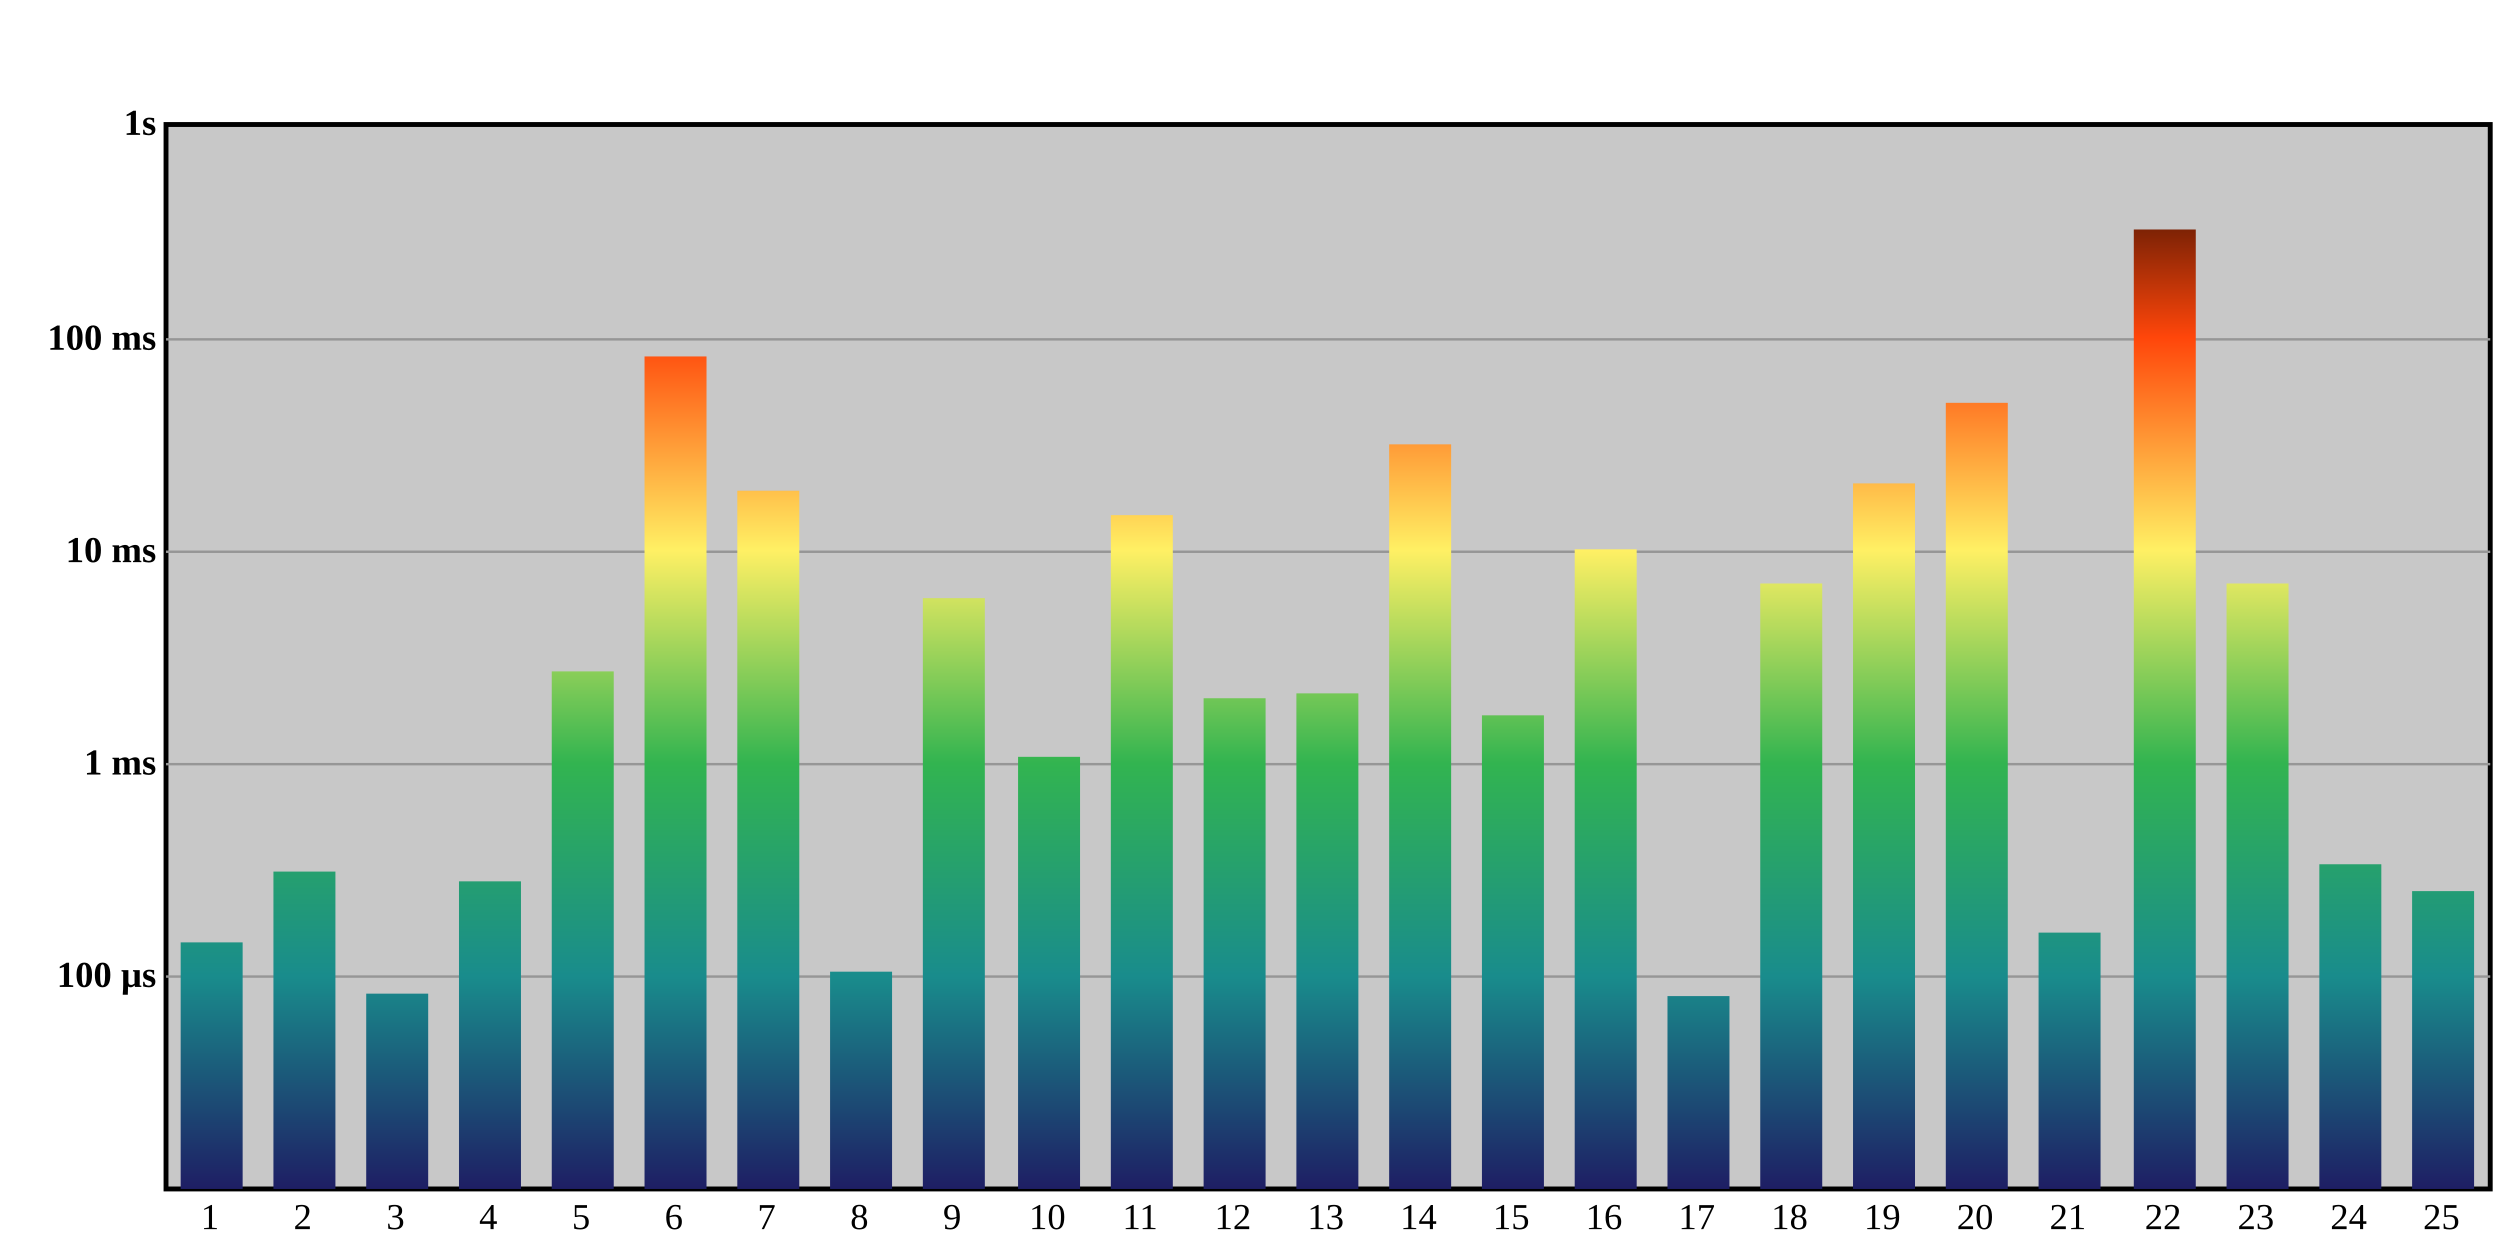
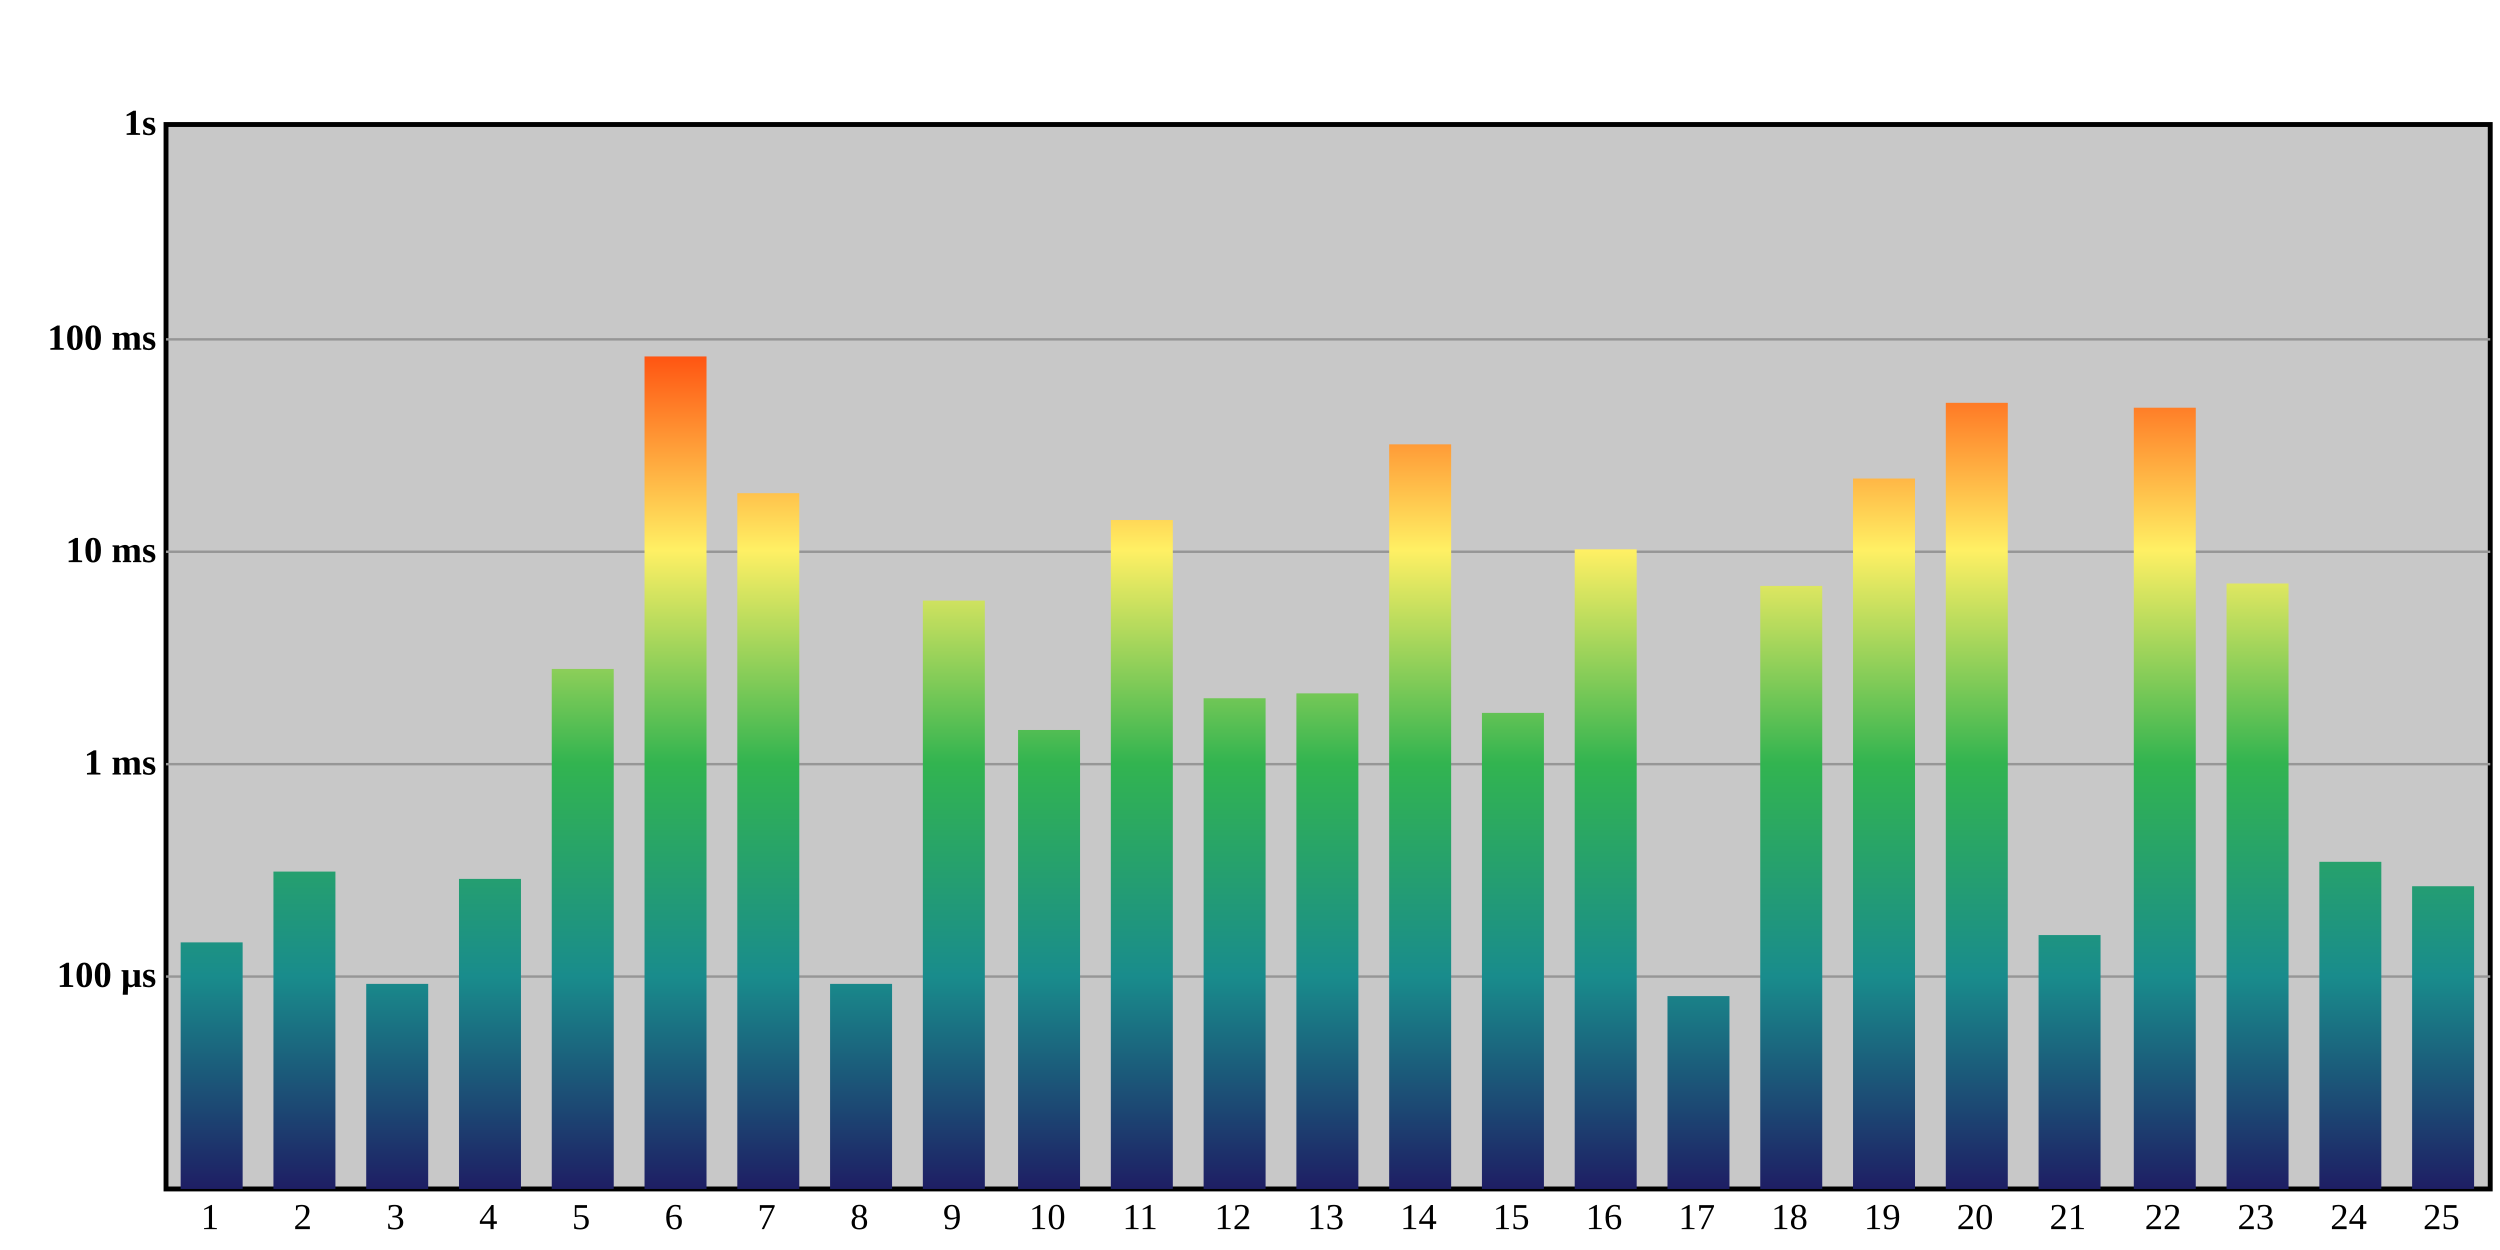
<svg xmlns="http://www.w3.org/2000/svg" height="512" viewBox="0 0 1024 512" width="1024">
  <g>
    <rect fill="rgba(255, 255, 255, 0.6)" height="512" width="1024" x="0" y="0" />
    <rect fill="rgb(200, 200, 200)" height="436" stroke="black" stroke-width="2" width="952" x="68" y="51" />
    <text dominant-baseline="middle" fill="black" font-size="15" font-weight="bold" text-anchor="end" x="64" y="400">
100 µs
</text>
    <line stroke="rgb(150,150,150)" stroke-width="1" x1="68" x2="1020" y1="400" y2="400" />
    <text dominant-baseline="middle" fill="black" font-size="15" font-weight="bold" text-anchor="end" x="64" y="313">
1 ms
</text>
    <line stroke="rgb(150,150,150)" stroke-width="1" x1="68" x2="1020" y1="313" y2="313" />
    <text dominant-baseline="middle" fill="black" font-size="15" font-weight="bold" text-anchor="end" x="64" y="226">
10 ms
</text>
    <line stroke="rgb(150,150,150)" stroke-width="1" x1="68" x2="1020" y1="226" y2="226" />
    <text dominant-baseline="middle" fill="black" font-size="15" font-weight="bold" text-anchor="end" x="64" y="139">
100 ms
</text>
    <line stroke="rgb(150,150,150)" stroke-width="1" x1="68" x2="1020" y1="139" y2="139" />
    <text dominant-baseline="middle" fill="black" font-size="15" font-weight="bold" text-anchor="end" x="64" y="51">
1s
</text>
    <linearGradient gradientUnits="userSpaceOnUse" id="gradient" x1="0%" x2="0%" y1="487" y2="51">
      <stop offset="0%" stop-color="rgb(30,30,100)" />
      <stop offset="20%" stop-color="rgb(25,140,140)" />
      <stop offset="40%" stop-color="rgb(50,180,80)" />
      <stop offset="60%" stop-color="rgb(255,240,100)" />
      <stop offset="80%" stop-color="rgb(255,70,10)" />
      <stop offset="100%" stop-color="black" />
    </linearGradient>
-     <rect fill="url(#gradient)" height="286" id="day07" style="cursor: pointer;" width="25.387" x="302" y="201">
-       <animate attributeName="fill" begin="day07.mouseover" dur="0s" end="day07.mouseout" from="#ec008c" to="#ec008c" />
-     </rect>
-     <text dominant-baseline="middle" fill="black" font-size="15" text-anchor="middle" x="314" y="500">
- 7
- </text>
-     <rect fill="url(#gradient)" height="276" id="day11" style="cursor: pointer;" width="25.387" x="455" y="211">
-       <animate attributeName="fill" begin="day11.mouseover" dur="0s" end="day11.mouseout" from="#ec008c" to="#ec008c" />
-     </rect>
-     <text dominant-baseline="middle" fill="black" font-size="15" text-anchor="middle" x="467" y="500">
- 11
- </text>
    <rect fill="url(#gradient)" height="101" id="day01" style="cursor: pointer;" width="25.387" x="74" y="386">
      <animate attributeName="fill" begin="day01.mouseover" dur="0s" end="day01.mouseout" from="#ec008c" to="#ec008c" />
    </rect>
    <text dominant-baseline="middle" fill="black" font-size="15" text-anchor="middle" x="86" y="500">
1
</text>
-     <rect fill="url(#gradient)" height="133" id="day24" style="cursor: pointer;" width="25.387" x="950" y="354">
+     <rect fill="url(#gradient)" height="274" id="day11" style="cursor: pointer;" width="25.387" x="455" y="213">
+       <animate attributeName="fill" begin="day11.mouseover" dur="0s" end="day11.mouseout" from="#ec008c" to="#ec008c" />
+     </rect>
+     <text dominant-baseline="middle" fill="black" font-size="15" text-anchor="middle" x="467" y="500">
+ 11
+ </text>
+     <rect fill="url(#gradient)" height="203" id="day13" style="cursor: pointer;" width="25.387" x="531" y="284">
+       <animate attributeName="fill" begin="day13.mouseover" dur="0s" end="day13.mouseout" from="#ec008c" to="#ec008c" />
+     </rect>
+     <text dominant-baseline="middle" fill="black" font-size="15" text-anchor="middle" x="543" y="500">
+ 13
+ </text>
+     <rect fill="url(#gradient)" height="195" id="day15" style="cursor: pointer;" width="25.387" x="607" y="292">
+       <animate attributeName="fill" begin="day15.mouseover" dur="0s" end="day15.mouseout" from="#ec008c" to="#ec008c" />
+     </rect>
+     <text dominant-baseline="middle" fill="black" font-size="15" text-anchor="middle" x="619" y="500">
+ 15
+ </text>
+     <rect fill="url(#gradient)" height="127" id="day04" style="cursor: pointer;" width="25.387" x="188" y="360">
+       <animate attributeName="fill" begin="day04.mouseover" dur="0s" end="day04.mouseout" from="#ec008c" to="#ec008c" />
+     </rect>
+     <text dominant-baseline="middle" fill="black" font-size="15" text-anchor="middle" x="200" y="500">
+ 4
+ </text>
+     <rect fill="url(#gradient)" height="213" id="day05" style="cursor: pointer;" width="25.387" x="226" y="274">
+       <animate attributeName="fill" begin="day05.mouseover" dur="0s" end="day05.mouseout" from="#ec008c" to="#ec008c" />
+     </rect>
+     <text dominant-baseline="middle" fill="black" font-size="15" text-anchor="middle" x="238" y="500">
+ 5
+ </text>
+     <rect fill="url(#gradient)" height="341" id="day06" style="cursor: pointer;" width="25.387" x="264" y="146">
+       <animate attributeName="fill" begin="day06.mouseover" dur="0s" end="day06.mouseout" from="#ec008c" to="#ec008c" />
+     </rect>
+     <text dominant-baseline="middle" fill="black" font-size="15" text-anchor="middle" x="276" y="500">
+ 6
+ </text>
+     <rect fill="url(#gradient)" height="130" id="day02" style="cursor: pointer;" width="25.387" x="112" y="357">
+       <animate attributeName="fill" begin="day02.mouseover" dur="0s" end="day02.mouseout" from="#ec008c" to="#ec008c" />
+     </rect>
+     <text dominant-baseline="middle" fill="black" font-size="15" text-anchor="middle" x="124" y="500">
+ 2
+ </text>
+     <rect fill="url(#gradient)" height="291" id="day19" style="cursor: pointer;" width="25.387" x="759" y="196">
+       <animate attributeName="fill" begin="day19.mouseover" dur="0s" end="day19.mouseout" from="#ec008c" to="#ec008c" />
+     </rect>
+     <text dominant-baseline="middle" fill="black" font-size="15" text-anchor="middle" x="771" y="500">
+ 19
+ </text>
+     <rect fill="url(#gradient)" height="84" id="day08" style="cursor: pointer;" width="25.387" x="340" y="403">
+       <animate attributeName="fill" begin="day08.mouseover" dur="0s" end="day08.mouseout" from="#ec008c" to="#ec008c" />
+     </rect>
+     <text dominant-baseline="middle" fill="black" font-size="15" text-anchor="middle" x="352" y="500">
+ 8
+ </text>
+     <rect fill="url(#gradient)" height="248" id="day23" style="cursor: pointer;" width="25.387" x="912" y="239">
+       <animate attributeName="fill" begin="day23.mouseover" dur="0s" end="day23.mouseout" from="#ec008c" to="#ec008c" />
+     </rect>
+     <text dominant-baseline="middle" fill="black" font-size="15" text-anchor="middle" x="924" y="500">
+ 23
+ </text>
+     <rect fill="url(#gradient)" height="134" id="day24" style="cursor: pointer;" width="25.387" x="950" y="353">
      <animate attributeName="fill" begin="day24.mouseover" dur="0s" end="day24.mouseout" from="#ec008c" to="#ec008c" />
    </rect>
    <text dominant-baseline="middle" fill="black" font-size="15" text-anchor="middle" x="962" y="500">
24
+ </text>
+     <rect fill="url(#gradient)" height="84" id="day03" style="cursor: pointer;" width="25.387" x="150" y="403">
+       <animate attributeName="fill" begin="day03.mouseover" dur="0s" end="day03.mouseout" from="#ec008c" to="#ec008c" />
+     </rect>
+     <text dominant-baseline="middle" fill="black" font-size="15" text-anchor="middle" x="162" y="500">
+ 3
+ </text>
+     <rect fill="url(#gradient)" height="201" id="day12" style="cursor: pointer;" width="25.387" x="493" y="286">
+       <animate attributeName="fill" begin="day12.mouseover" dur="0s" end="day12.mouseout" from="#ec008c" to="#ec008c" />
+     </rect>
+     <text dominant-baseline="middle" fill="black" font-size="15" text-anchor="middle" x="505" y="500">
+ 12
+ </text>
+     <rect fill="url(#gradient)" height="285" id="day07" style="cursor: pointer;" width="25.387" x="302" y="202">
+       <animate attributeName="fill" begin="day07.mouseover" dur="0s" end="day07.mouseout" from="#ec008c" to="#ec008c" />
+     </rect>
+     <text dominant-baseline="middle" fill="black" font-size="15" text-anchor="middle" x="314" y="500">
+ 7
+ </text>
+     <rect fill="url(#gradient)" height="247" id="day18" style="cursor: pointer;" width="25.387" x="721" y="240">
+       <animate attributeName="fill" begin="day18.mouseover" dur="0s" end="day18.mouseout" from="#ec008c" to="#ec008c" />
+     </rect>
+     <text dominant-baseline="middle" fill="black" font-size="15" text-anchor="middle" x="733" y="500">
+ 18
+ </text>
+     <rect fill="url(#gradient)" height="124" id="day25" style="cursor: pointer;" width="25.387" x="988" y="363">
+       <animate attributeName="fill" begin="day25.mouseover" dur="0s" end="day25.mouseout" from="#ec008c" to="#ec008c" />
+     </rect>
+     <text dominant-baseline="middle" fill="black" font-size="15" text-anchor="middle" x="1000" y="500">
+ 25
</text>
    <rect fill="url(#gradient)" height="322" id="day20" style="cursor: pointer;" width="25.387" x="797" y="165">
      <animate attributeName="fill" begin="day20.mouseover" dur="0s" end="day20.mouseout" from="#ec008c" to="#ec008c" />
    </rect>
    <text dominant-baseline="middle" fill="black" font-size="15" text-anchor="middle" x="809" y="500">
20
</text>
-     <rect fill="url(#gradient)" height="203" id="day13" style="cursor: pointer;" width="25.387" x="531" y="284">
-       <animate attributeName="fill" begin="day13.mouseover" dur="0s" end="day13.mouseout" from="#ec008c" to="#ec008c" />
+     <rect fill="url(#gradient)" height="262" id="day16" style="cursor: pointer;" width="25.387" x="645" y="225">
+       <animate attributeName="fill" begin="day16.mouseover" dur="0s" end="day16.mouseout" from="#ec008c" to="#ec008c" />
    </rect>
-     <text dominant-baseline="middle" fill="black" font-size="15" text-anchor="middle" x="543" y="500">
- 13
+     <text dominant-baseline="middle" fill="black" font-size="15" text-anchor="middle" x="657" y="500">
+ 16
</text>
-     <rect fill="url(#gradient)" height="289" id="day19" style="cursor: pointer;" width="25.387" x="759" y="198">
-       <animate attributeName="fill" begin="day19.mouseover" dur="0s" end="day19.mouseout" from="#ec008c" to="#ec008c" />
+     <rect fill="url(#gradient)" height="188" id="day10" style="cursor: pointer;" width="25.387" x="417" y="299">
+       <animate attributeName="fill" begin="day10.mouseover" dur="0s" end="day10.mouseout" from="#ec008c" to="#ec008c" />
    </rect>
-     <text dominant-baseline="middle" fill="black" font-size="15" text-anchor="middle" x="771" y="500">
- 19
+     <text dominant-baseline="middle" fill="black" font-size="15" text-anchor="middle" x="429" y="500">
+ 10
+ </text>
+     <rect fill="url(#gradient)" height="104" id="day21" style="cursor: pointer;" width="25.387" x="835" y="383">
+       <animate attributeName="fill" begin="day21.mouseover" dur="0s" end="day21.mouseout" from="#ec008c" to="#ec008c" />
+     </rect>
+     <text dominant-baseline="middle" fill="black" font-size="15" text-anchor="middle" x="847" y="500">
+ 21
+ </text>
+     <rect fill="url(#gradient)" height="320" id="day22" style="cursor: pointer;" width="25.387" x="874" y="167">
+       <animate attributeName="fill" begin="day22.mouseover" dur="0s" end="day22.mouseout" from="#ec008c" to="#ec008c" />
+     </rect>
+     <text dominant-baseline="middle" fill="black" font-size="15" text-anchor="middle" x="886" y="500">
+ 22
</text>
    <rect fill="url(#gradient)" height="305" id="day14" style="cursor: pointer;" width="25.387" x="569" y="182">
      <animate attributeName="fill" begin="day14.mouseover" dur="0s" end="day14.mouseout" from="#ec008c" to="#ec008c" />
    </rect>
    <text dominant-baseline="middle" fill="black" font-size="15" text-anchor="middle" x="581" y="500">
14
</text>
-     <rect fill="url(#gradient)" height="194" id="day15" style="cursor: pointer;" width="25.387" x="607" y="293">
-       <animate attributeName="fill" begin="day15.mouseover" dur="0s" end="day15.mouseout" from="#ec008c" to="#ec008c" />
-     </rect>
-     <text dominant-baseline="middle" fill="black" font-size="15" text-anchor="middle" x="619" y="500">
- 15
- </text>
-     <rect fill="url(#gradient)" height="262" id="day16" style="cursor: pointer;" width="25.387" x="645" y="225">
-       <animate attributeName="fill" begin="day16.mouseover" dur="0s" end="day16.mouseout" from="#ec008c" to="#ec008c" />
-     </rect>
-     <text dominant-baseline="middle" fill="black" font-size="15" text-anchor="middle" x="657" y="500">
- 16
- </text>
-     <rect fill="url(#gradient)" height="130" id="day02" style="cursor: pointer;" width="25.387" x="112" y="357">
-       <animate attributeName="fill" begin="day02.mouseover" dur="0s" end="day02.mouseout" from="#ec008c" to="#ec008c" />
-     </rect>
-     <text dominant-baseline="middle" fill="black" font-size="15" text-anchor="middle" x="124" y="500">
- 2
- </text>
-     <rect fill="url(#gradient)" height="212" id="day05" style="cursor: pointer;" width="25.387" x="226" y="275">
-       <animate attributeName="fill" begin="day05.mouseover" dur="0s" end="day05.mouseout" from="#ec008c" to="#ec008c" />
-     </rect>
-     <text dominant-baseline="middle" fill="black" font-size="15" text-anchor="middle" x="238" y="500">
- 5
- </text>
-     <rect fill="url(#gradient)" height="177" id="day10" style="cursor: pointer;" width="25.387" x="417" y="310">
-       <animate attributeName="fill" begin="day10.mouseover" dur="0s" end="day10.mouseout" from="#ec008c" to="#ec008c" />
-     </rect>
-     <text dominant-baseline="middle" fill="black" font-size="15" text-anchor="middle" x="429" y="500">
- 10
- </text>
-     <rect fill="url(#gradient)" height="341" id="day06" style="cursor: pointer;" width="25.387" x="264" y="146">
-       <animate attributeName="fill" begin="day06.mouseover" dur="0s" end="day06.mouseout" from="#ec008c" to="#ec008c" />
-     </rect>
-     <text dominant-baseline="middle" fill="black" font-size="15" text-anchor="middle" x="276" y="500">
- 6
- </text>
-     <rect fill="url(#gradient)" height="201" id="day12" style="cursor: pointer;" width="25.387" x="493" y="286">
-       <animate attributeName="fill" begin="day12.mouseover" dur="0s" end="day12.mouseout" from="#ec008c" to="#ec008c" />
-     </rect>
-     <text dominant-baseline="middle" fill="black" font-size="15" text-anchor="middle" x="505" y="500">
- 12
- </text>
-     <rect fill="url(#gradient)" height="89" id="day08" style="cursor: pointer;" width="25.387" x="340" y="398">
-       <animate attributeName="fill" begin="day08.mouseover" dur="0s" end="day08.mouseout" from="#ec008c" to="#ec008c" />
-     </rect>
-     <text dominant-baseline="middle" fill="black" font-size="15" text-anchor="middle" x="352" y="500">
- 8
- </text>
-     <rect fill="url(#gradient)" height="393" id="day22" style="cursor: pointer;" width="25.387" x="874" y="94">
-       <animate attributeName="fill" begin="day22.mouseover" dur="0s" end="day22.mouseout" from="#ec008c" to="#ec008c" />
-     </rect>
-     <text dominant-baseline="middle" fill="black" font-size="15" text-anchor="middle" x="886" y="500">
- 22
- </text>
-     <rect fill="url(#gradient)" height="242" id="day09" style="cursor: pointer;" width="25.387" x="378" y="245">
-       <animate attributeName="fill" begin="day09.mouseover" dur="0s" end="day09.mouseout" from="#ec008c" to="#ec008c" />
-     </rect>
-     <text dominant-baseline="middle" fill="black" font-size="15" text-anchor="middle" x="390" y="500">
- 9
- </text>
-     <rect fill="url(#gradient)" height="248" id="day23" style="cursor: pointer;" width="25.387" x="912" y="239">
-       <animate attributeName="fill" begin="day23.mouseover" dur="0s" end="day23.mouseout" from="#ec008c" to="#ec008c" />
-     </rect>
-     <text dominant-baseline="middle" fill="black" font-size="15" text-anchor="middle" x="924" y="500">
- 23
- </text>
-     <rect fill="url(#gradient)" height="122" id="day25" style="cursor: pointer;" width="25.387" x="988" y="365">
-       <animate attributeName="fill" begin="day25.mouseover" dur="0s" end="day25.mouseout" from="#ec008c" to="#ec008c" />
-     </rect>
-     <text dominant-baseline="middle" fill="black" font-size="15" text-anchor="middle" x="1000" y="500">
- 25
- </text>
-     <rect fill="url(#gradient)" height="248" id="day18" style="cursor: pointer;" width="25.387" x="721" y="239">
-       <animate attributeName="fill" begin="day18.mouseover" dur="0s" end="day18.mouseout" from="#ec008c" to="#ec008c" />
-     </rect>
-     <text dominant-baseline="middle" fill="black" font-size="15" text-anchor="middle" x="733" y="500">
- 18
- </text>
-     <rect fill="url(#gradient)" height="126" id="day04" style="cursor: pointer;" width="25.387" x="188" y="361">
-       <animate attributeName="fill" begin="day04.mouseover" dur="0s" end="day04.mouseout" from="#ec008c" to="#ec008c" />
-     </rect>
-     <text dominant-baseline="middle" fill="black" font-size="15" text-anchor="middle" x="200" y="500">
- 4
- </text>
-     <rect fill="url(#gradient)" height="105" id="day21" style="cursor: pointer;" width="25.387" x="835" y="382">
-       <animate attributeName="fill" begin="day21.mouseover" dur="0s" end="day21.mouseout" from="#ec008c" to="#ec008c" />
-     </rect>
-     <text dominant-baseline="middle" fill="black" font-size="15" text-anchor="middle" x="847" y="500">
- 21
- </text>
    <rect fill="url(#gradient)" height="79" id="day17" style="cursor: pointer;" width="25.387" x="683" y="408">
      <animate attributeName="fill" begin="day17.mouseover" dur="0s" end="day17.mouseout" from="#ec008c" to="#ec008c" />
    </rect>
    <text dominant-baseline="middle" fill="black" font-size="15" text-anchor="middle" x="695" y="500">
17
</text>
-     <rect fill="url(#gradient)" height="80" id="day03" style="cursor: pointer;" width="25.387" x="150" y="407">
-       <animate attributeName="fill" begin="day03.mouseover" dur="0s" end="day03.mouseout" from="#ec008c" to="#ec008c" />
+     <rect fill="url(#gradient)" height="241" id="day09" style="cursor: pointer;" width="25.387" x="378" y="246">
+       <animate attributeName="fill" begin="day09.mouseover" dur="0s" end="day09.mouseout" from="#ec008c" to="#ec008c" />
    </rect>
-     <text dominant-baseline="middle" fill="black" font-size="15" text-anchor="middle" x="162" y="500">
- 3
+     <text dominant-baseline="middle" fill="black" font-size="15" text-anchor="middle" x="390" y="500">
+ 9
</text>
  </g>
</svg>
